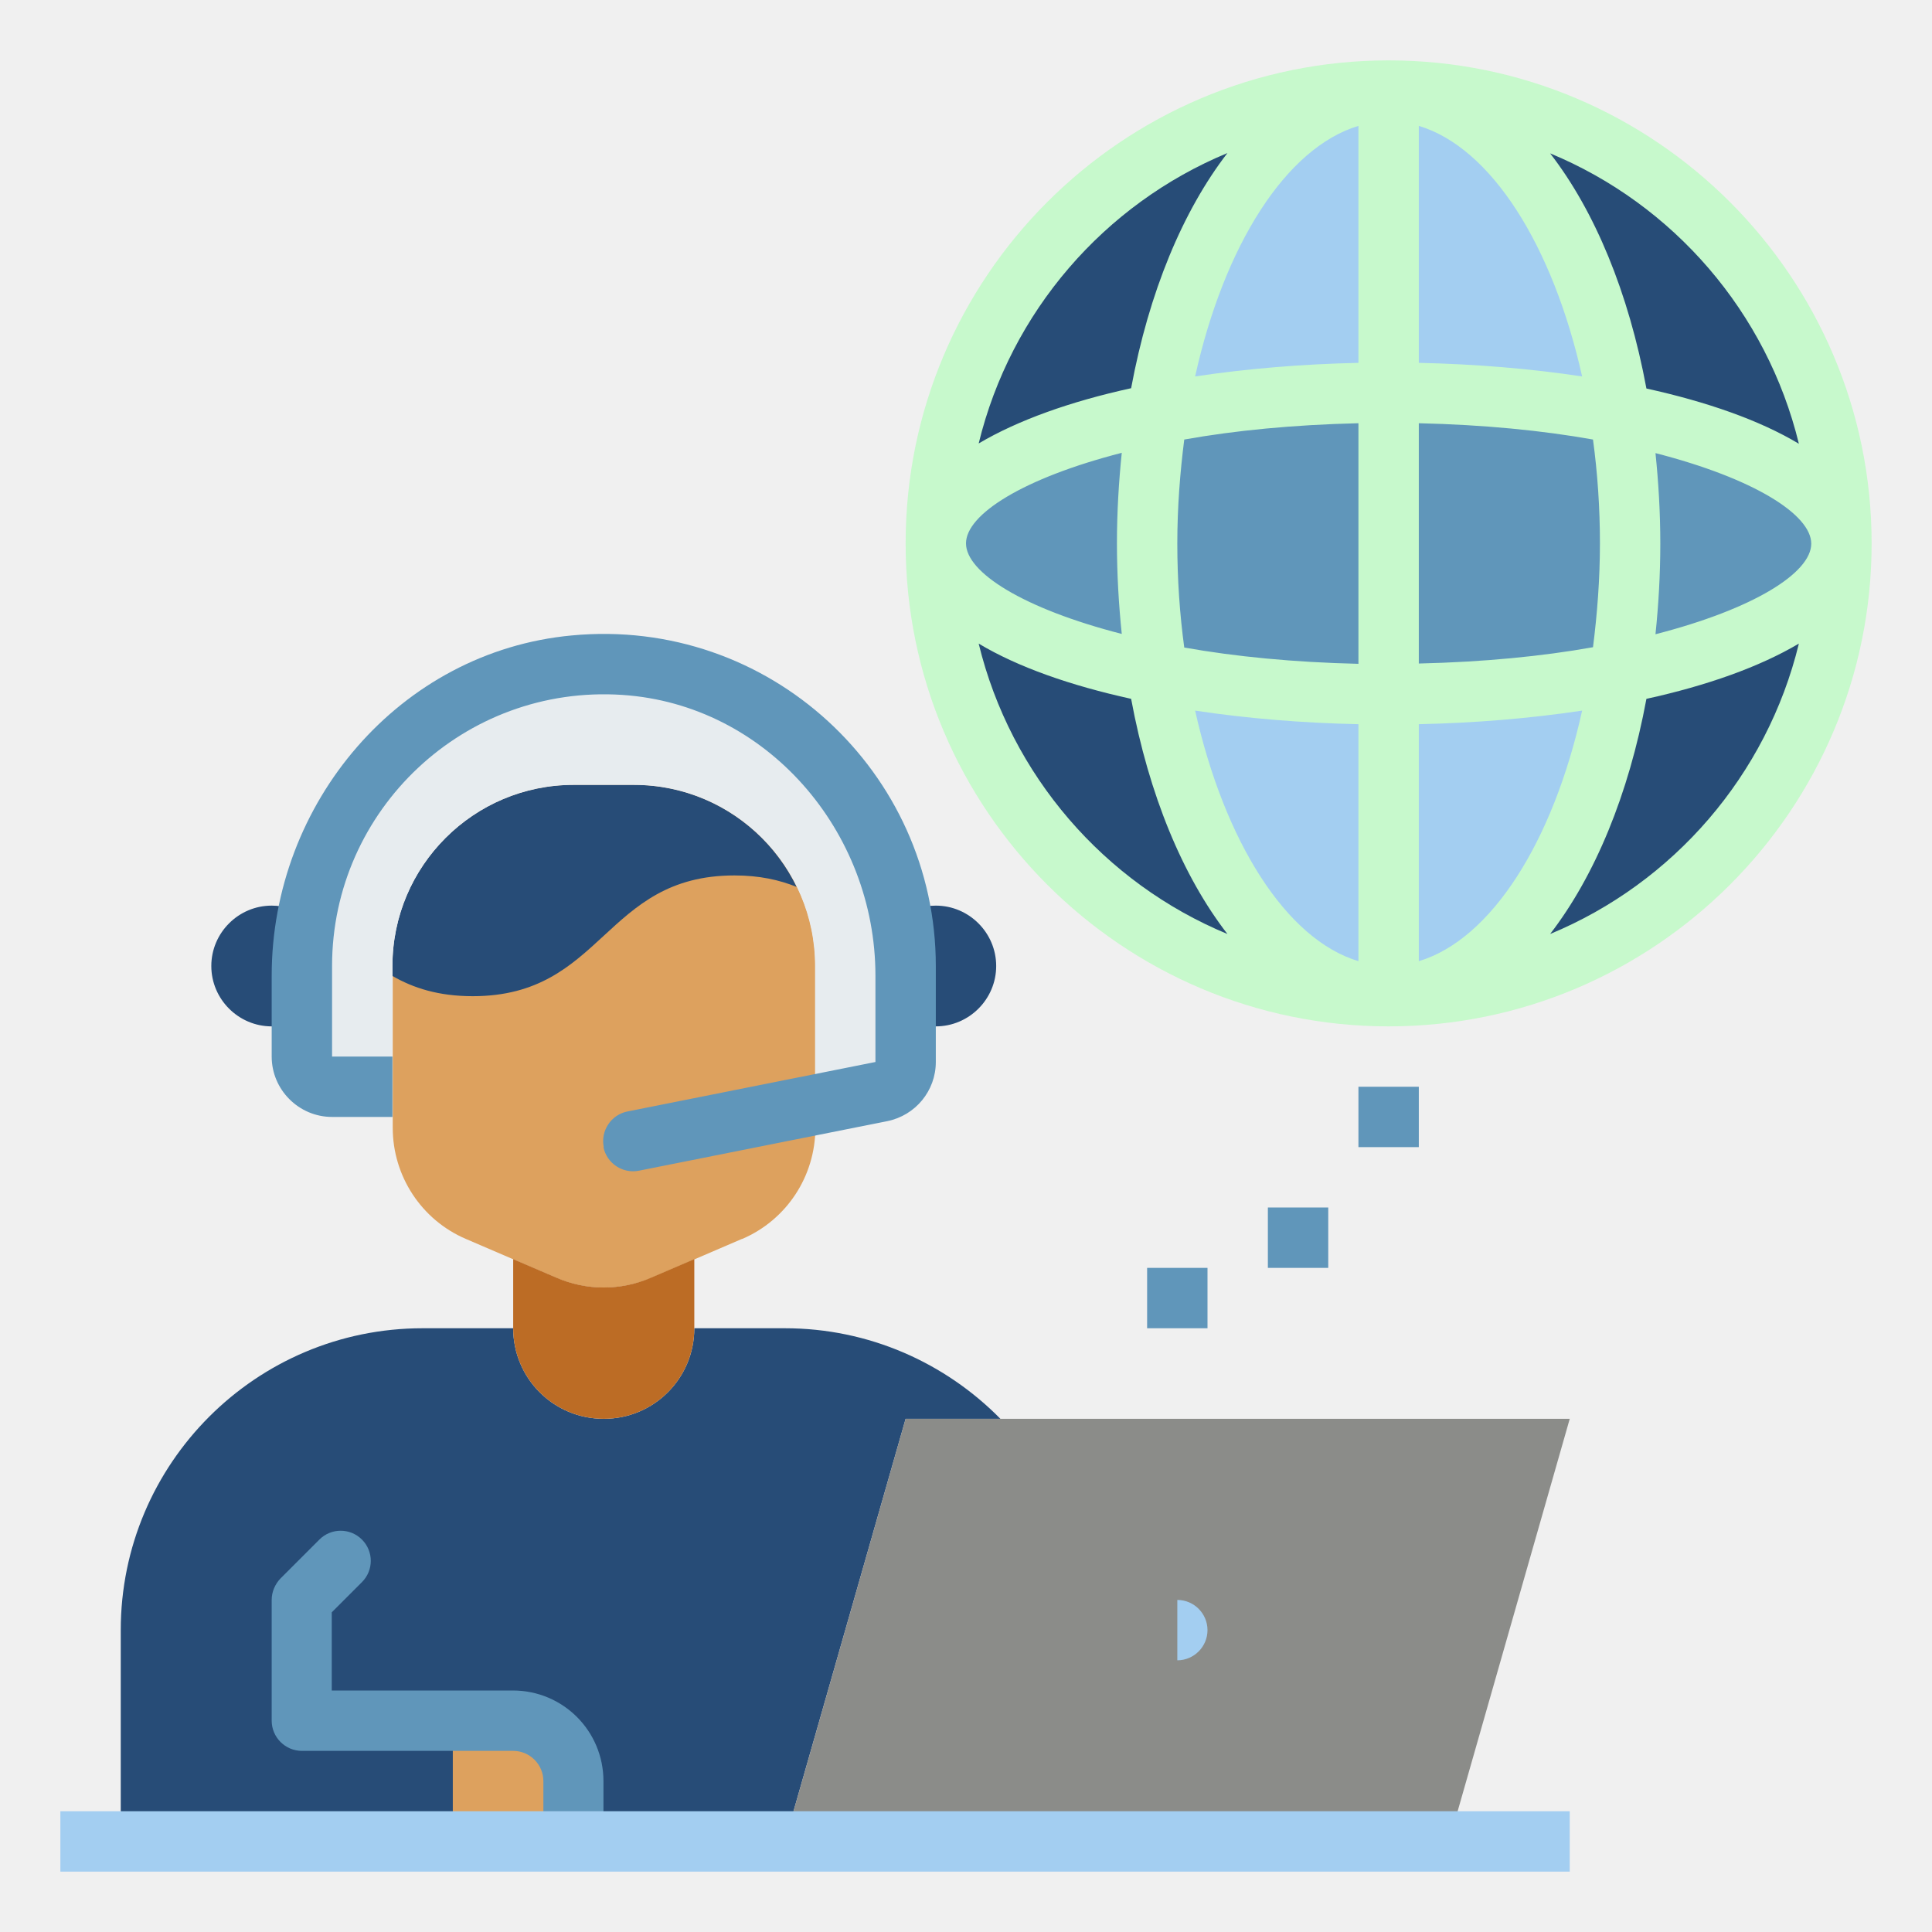
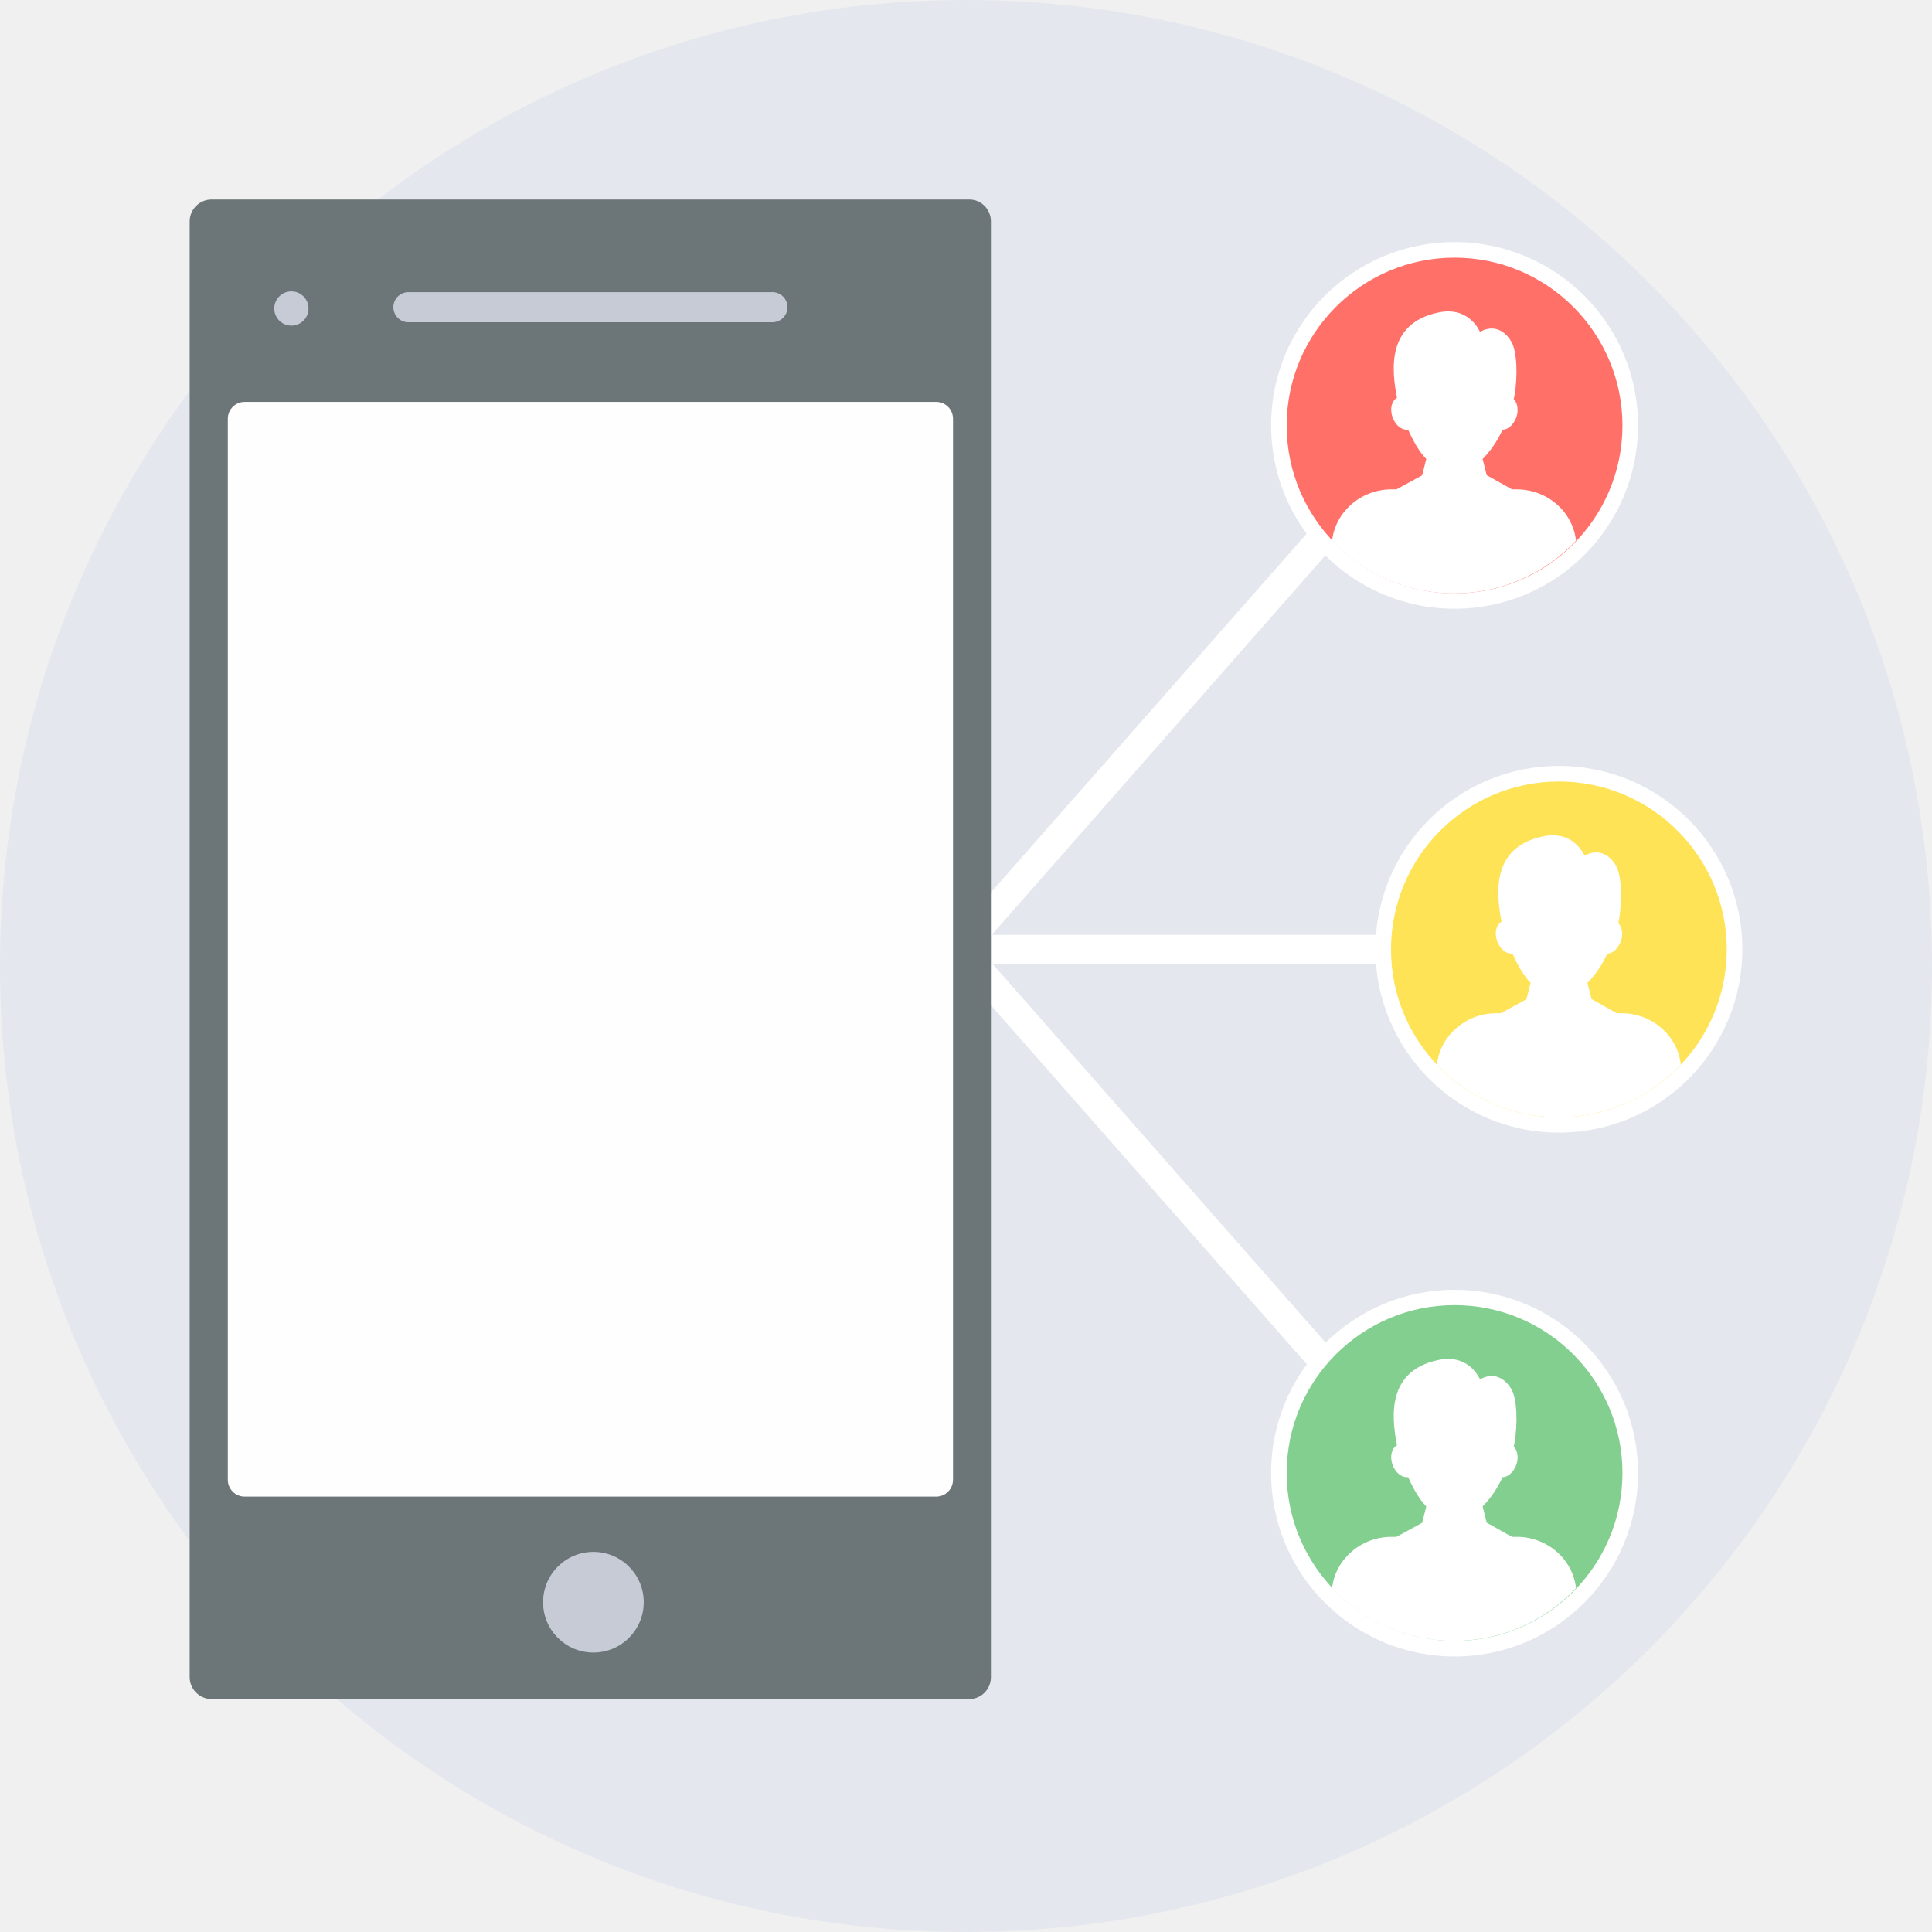
- <svg xmlns="http://www.w3.org/2000/svg" width="800px" height="800px" viewBox="0 0 64 64" data-name="Layer 1" id="Layer_1">
-   <defs>
-     <style>
-       .cls-1 {
-         fill: #e7ecef;
-       }
- 
-       .cls-2 {
-         fill: #8b8c89;
-       }
- 
-       .cls-3 {
-         fill: #bc6c25;
-       }
- 
-       .cls-4 {
-         fill: #a3cef1;
-       }
- 
-       .cls-5 {
-         fill: #dda15e;
-       }
- 
-       .cls-6 {
-         fill: #c7f9cc;
-       }
- 
-       .cls-7 {
-         fill: #6096ba;
-       }
- 
-       .cls-8 {
-         fill: #274c77;
-       }
-     </style>
-   </defs>
-   <path class="cls-5" d="M24.58,41.04l-3,1.29c-1.01,.43-2.15,.43-3.15,0l-3-1.29c-1.47-.63-2.42-2.08-2.42-3.68v-5.36c0-3.31,2.69-6,6-6h2c3.31,0,6,2.69,6,6v5.36c0,1.6-.95,3.05-2.42,3.68Z" />
-   <path class="cls-8" d="M33.14,47c-1.82-1.85-4.35-3-7.14-3h-3c0,1.66-1.34,3-3,3s-3-1.34-3-3h-3c-5.52,0-10,4.48-10,10v7H26l4-14h3.14Z" />
-   <path class="cls-5" d="M15,57h2c1.1,0,2,.9,2,2v2h-4v-4h0Z" />
-   <path class="cls-8" d="M10,33.73c-.29,.17-.64,.27-1,.27-1.1,0-2-.9-2-2s.9-2,2-2c.42,0,.81,.13,1.14,.36" />
-   <path class="cls-8" d="M30,33.73c.29,.17,.64,.27,1,.27,1.1,0,2-.9,2-2s-.9-2-2-2c-.42,0-.81,.13-1.14,.36" />
-   <path class="cls-3" d="M17,41.71l1.42,.61c1.01,.44,2.15,.44,3.16,0l1.42-.61v2.29c0,1.66-1.34,3-3,3s-3-1.34-3-3v-2.29Z" />
-   <polyline class="cls-2" points="26 61 30 47 52 47 48 61" />
-   <path class="cls-8" d="M26.4,29.38h-.01c-.57-.23-1.23-.38-2.06-.38-4.33,0-4.33,4-8.67,4-1.13,0-1.97-.27-2.66-.67v-.33c0-3.31,2.69-6,6-6h2c2.37,0,4.42,1.38,5.39,3.38h.01Z" />
-   <path class="cls-1" d="M27,36.6v-4.6c0-3.31-2.69-6-6-6h-2c-3.31,0-6,2.69-6,6v4h-2c-.55,0-1-.45-1-1v-3c0-5.52,4.48-10,10-10,2.76,0,5.26,1.12,7.07,2.93s2.93,4.31,2.93,7.07v3.18c0,.48-.34,.89-.8,.98l-2.2,.44Z" />
-   <path class="cls-4" d="M39,53c.55,0,1,.45,1,1s-.45,1-1,1v-2Z" />
-   <path class="cls-7" d="M20,38h0c-.11-.54,.24-1.07,.78-1.18l8.22-1.64v-2.86c0-4.79-3.61-8.98-8.38-9.3-5.24-.35-9.62,3.81-9.62,8.98v3h2v2h-2c-1.1,0-2-.9-2-2v-2.68c0-5.72,4.24-10.74,9.94-11.27,6.54-.62,12.06,4.53,12.06,10.95v3.18c0,.95-.67,1.77-1.61,1.96l-8.22,1.64c-.54,.11-1.07-.24-1.18-.78Z" />
-   <path class="cls-7" d="M20,61h-2v-2c0-.55-.45-1-1-1h-7c-.55,0-1-.45-1-1v-4c0-.27,.11-.52,.29-.71l1.29-1.29c.39-.39,1.02-.39,1.41,0h0c.39,.39,.39,1.02,0,1.41l-1,1v2.59h6c1.66,0,3,1.34,3,3v2Z" />
-   <rect class="cls-4" height="2" width="50" x="2" y="60" />
-   <circle class="cls-8" cx="46" cy="18" r="15" />
-   <ellipse class="cls-4" cx="46" cy="18" rx="8" ry="15" />
-   <ellipse class="cls-7" cx="46" cy="18" rx="15" ry="5" />
-   <path class="cls-6" d="M46,2c-8.82,0-16,7.18-16,16s7.18,16,16,16,16-7.18,16-16S54.82,2,46,2Zm-7,16c0-1.19,.09-2.34,.23-3.44,1.68-.3,3.62-.49,5.77-.54v7.97c-2.15-.05-4.09-.24-5.77-.54-.15-1.11-.23-2.26-.23-3.44Zm-1.84,3c-3.27-.84-5.16-2.04-5.16-3s1.89-2.16,5.16-3c-.1,.97-.16,1.97-.16,3s.06,2.03,.16,3ZM47,4.17c2.4,.72,4.44,3.97,5.41,8.3-1.72-.26-3.55-.41-5.41-.45V4.17Zm-2,0v7.85c-1.85,.04-3.68,.19-5.41,.45,.96-4.34,3.01-7.58,5.41-8.3Zm0,19.82v7.85c-2.4-.72-4.44-3.97-5.41-8.3,1.72,.26,3.55,.41,5.41,.45Zm2,7.85v-7.85c1.85-.04,3.68-.19,5.41-.45-.96,4.34-3.01,7.58-5.41,8.3Zm0-9.85v-7.97c2.15,.05,4.09,.24,5.77,.54,.15,1.11,.23,2.26,.23,3.44s-.09,2.34-.23,3.44c-1.68,.3-3.62,.49-5.77,.54Zm7.84-6.98c3.27,.84,5.16,2.04,5.16,3s-1.89,2.16-5.16,3c.1-.97,.16-1.97,.16-3s-.06-2.03-.16-3Zm4.75-.31c-1.3-.78-3.05-1.39-5.05-1.83-.59-3.18-1.71-5.88-3.19-7.79,4.08,1.69,7.18,5.26,8.24,9.62ZM40.66,5.07c-1.48,1.92-2.6,4.61-3.19,7.79-2.01,.44-3.75,1.06-5.05,1.83,1.06-4.36,4.16-7.93,8.24-9.62Zm-8.24,16.25c1.3,.78,3.05,1.39,5.05,1.83,.59,3.18,1.71,5.88,3.19,7.79-4.08-1.69-7.18-5.26-8.24-9.62Zm18.93,9.62c1.48-1.92,2.6-4.61,3.19-7.79,2.01-.44,3.75-1.06,5.05-1.83-1.06,4.36-4.16,7.93-8.24,9.62Z" />
-   <rect class="cls-7" height="2" width="2" x="45" y="36" />
-   <rect class="cls-7" height="2" width="2" x="42" y="40" />
-   <rect class="cls-7" height="2" width="2" x="38" y="42" />
+ <svg xmlns="http://www.w3.org/2000/svg" height="800px" width="800px" version="1.1" id="Layer_1" viewBox="0 0 512 512" xml:space="preserve">
+   <circle style="fill:#E4E7ED;" cx="256" cy="256" r="256" />
+   <g>
+     <polygon style="fill:#FFFFFF;" points="348.141,363.612 250.843,253.043 256.756,248.299 354.054,358.936  " />
+     <polygon style="fill:#FFFFFF;" points="348.141,139.311 250.843,249.88 256.756,254.625 354.054,143.987  " />
+     <polygon style="fill:#FFFFFF;" points="364.575,255.381 262.601,255.381 262.601,247.749 364.575,247.749  " />
+   </g>
+   <path style="fill:#6C7678;" d="M256.894,52.878H56.041c-3.163,0-5.776,2.613-5.776,5.776v385.822c0,3.163,2.613,5.776,5.776,5.776  h200.853c3.163,0,5.707-2.613,5.707-5.776V58.654C262.601,55.491,260.057,52.878,256.894,52.878z" />
+   <path style="fill:#FEFEFE;" d="M248.092,106.512H64.842c-2.475,0-4.47,1.994-4.47,4.47v281.167c0,2.475,1.994,4.47,4.47,4.47h183.25  c2.475,0,4.47-1.994,4.47-4.47V110.981C252.562,108.506,250.568,106.512,248.092,106.512z" />
+   <g>
+     <path style="fill:#C6CBD6;" d="M204.704,77.426h-96.473c-2.2,0-3.988,1.788-3.988,3.988l0,0c0,2.2,1.788,3.988,3.988,3.988h96.473   c2.2,0,3.988-1.788,3.988-3.988l0,0C208.692,79.214,206.904,77.426,204.704,77.426z" />
+     <circle style="fill:#C6CBD6;" cx="157.258" cy="424.604" r="13.34" />
+     <circle style="fill:#C6CBD6;" cx="77.219" cy="81.758" r="4.538" />
+   </g>
+   <path style="fill:#FFFFFF;" d="M413.121,202.985c26.817,0,48.615,21.729,48.615,48.546s-21.729,48.615-48.615,48.615  c-26.817,0-48.615-21.729-48.615-48.615C364.506,224.713,386.235,202.985,413.121,202.985z" />
+   <path style="fill:#FFE356;" d="M413.121,207.11c24.548,0,44.489,19.941,44.489,44.489s-19.941,44.489-44.489,44.489  s-44.489-19.941-44.489-44.489S388.573,207.11,413.121,207.11z" />
+   <g>
+     <path style="fill:#FFFFFF;" d="M396.549,268.515h1.169l6.807-3.713l1.1-4.332c-1.65-1.65-3.301-4.401-4.813-7.77   c-0.138,0-0.275,0-0.344,0c-1.788,0-3.576-1.925-3.988-4.332c-0.344-1.857,0.344-3.507,1.444-4.126   c-1.513-7.77-2.544-19.666,10.796-22.554c7.976-1.788,10.864,4.401,11.208,5.088c4.813-2.682,7.908,1.375,8.733,3.507   c1.444,3.919,0.963,11.139,0.206,14.371c0.825,0.756,1.169,2.132,0.963,3.713c-0.413,2.338-2.132,4.332-3.851,4.332   c-1.444,3.163-3.369,5.845-5.295,7.77l1.1,4.332h0.069l6.601,3.713h1.238c8.183,0,14.921,5.982,15.746,13.615   c-8.114,8.595-19.597,13.959-32.318,13.959s-24.204-5.363-32.318-13.959C381.628,274.497,388.435,268.515,396.549,268.515z" />
+     <path style="fill:#FFFFFF;" d="M385.478,64.155c26.817,0,48.615,21.729,48.615,48.546s-21.729,48.615-48.615,48.615   c-26.817,0-48.615-21.729-48.615-48.615C336.864,85.883,358.593,64.155,385.478,64.155z" />
+   </g>
+   <path style="fill:#FF7069;" d="M385.478,68.28c24.548,0,44.489,19.941,44.489,44.489s-19.941,44.489-44.489,44.489  c-24.548,0-44.489-19.941-44.489-44.489S360.93,68.28,385.478,68.28z" />
+   <g>
+     <path style="fill:#FFFFFF;" d="M368.907,129.685h1.169l6.807-3.713l1.1-4.332c-1.65-1.65-3.301-4.401-4.813-7.77   c-0.138,0-0.275,0-0.413,0c-1.788,0-3.576-1.925-3.988-4.332c-0.344-1.857,0.344-3.507,1.444-4.126   c-1.513-7.77-2.544-19.666,10.796-22.554c7.976-1.788,10.864,4.401,11.208,5.088c4.813-2.682,7.908,1.375,8.733,3.507   c1.444,3.919,0.963,11.139,0.206,14.371c0.825,0.756,1.169,2.132,0.963,3.713c-0.413,2.338-2.132,4.332-3.919,4.332   c-1.444,3.163-3.369,5.845-5.295,7.77l1.1,4.332h0.069l6.601,3.713h1.238c8.183,0,14.921,5.982,15.746,13.615   c-8.114,8.595-19.597,13.959-32.318,13.959s-24.204-5.363-32.318-13.959c0.825-7.633,7.633-13.615,15.746-13.615H368.907z" />
+     <path style="fill:#FFFFFF;" d="M385.478,341.815c26.817,0,48.615,21.729,48.615,48.546c0,26.817-21.729,48.615-48.615,48.615   c-26.817,0-48.615-21.729-48.615-48.615C336.864,363.543,358.593,341.815,385.478,341.815z" />
+   </g>
+   <path style="fill:#83CF8F;" d="M385.478,345.872c24.548,0,44.489,19.941,44.489,44.489s-19.941,44.489-44.489,44.489  c-24.548,0-44.489-19.941-44.489-44.489S360.93,345.872,385.478,345.872z" />
+   <path style="fill:#FFFFFF;" d="M368.907,407.276h1.169l6.807-3.713l1.1-4.332c-1.65-1.65-3.301-4.401-4.813-7.77  c-0.138,0-0.275,0-0.413,0c-1.788,0-3.576-1.925-3.988-4.332c-0.344-1.857,0.344-3.507,1.444-4.126  c-1.513-7.77-2.544-19.666,10.796-22.554c7.976-1.788,10.864,4.401,11.208,5.088c4.813-2.682,7.908,1.375,8.733,3.507  c1.444,3.919,0.963,11.139,0.206,14.371c0.825,0.756,1.169,2.132,0.963,3.713c-0.413,2.338-2.132,4.332-3.919,4.332  c-1.444,3.163-3.369,5.845-5.295,7.77l1.1,4.332h0.069l6.601,3.713h1.238c8.183,0,14.921,5.982,15.746,13.615  c-8.114,8.595-19.597,13.959-32.318,13.959s-24.204-5.363-32.318-13.959c0.825-7.633,7.633-13.615,15.746-13.615H368.907z" />
</svg>
